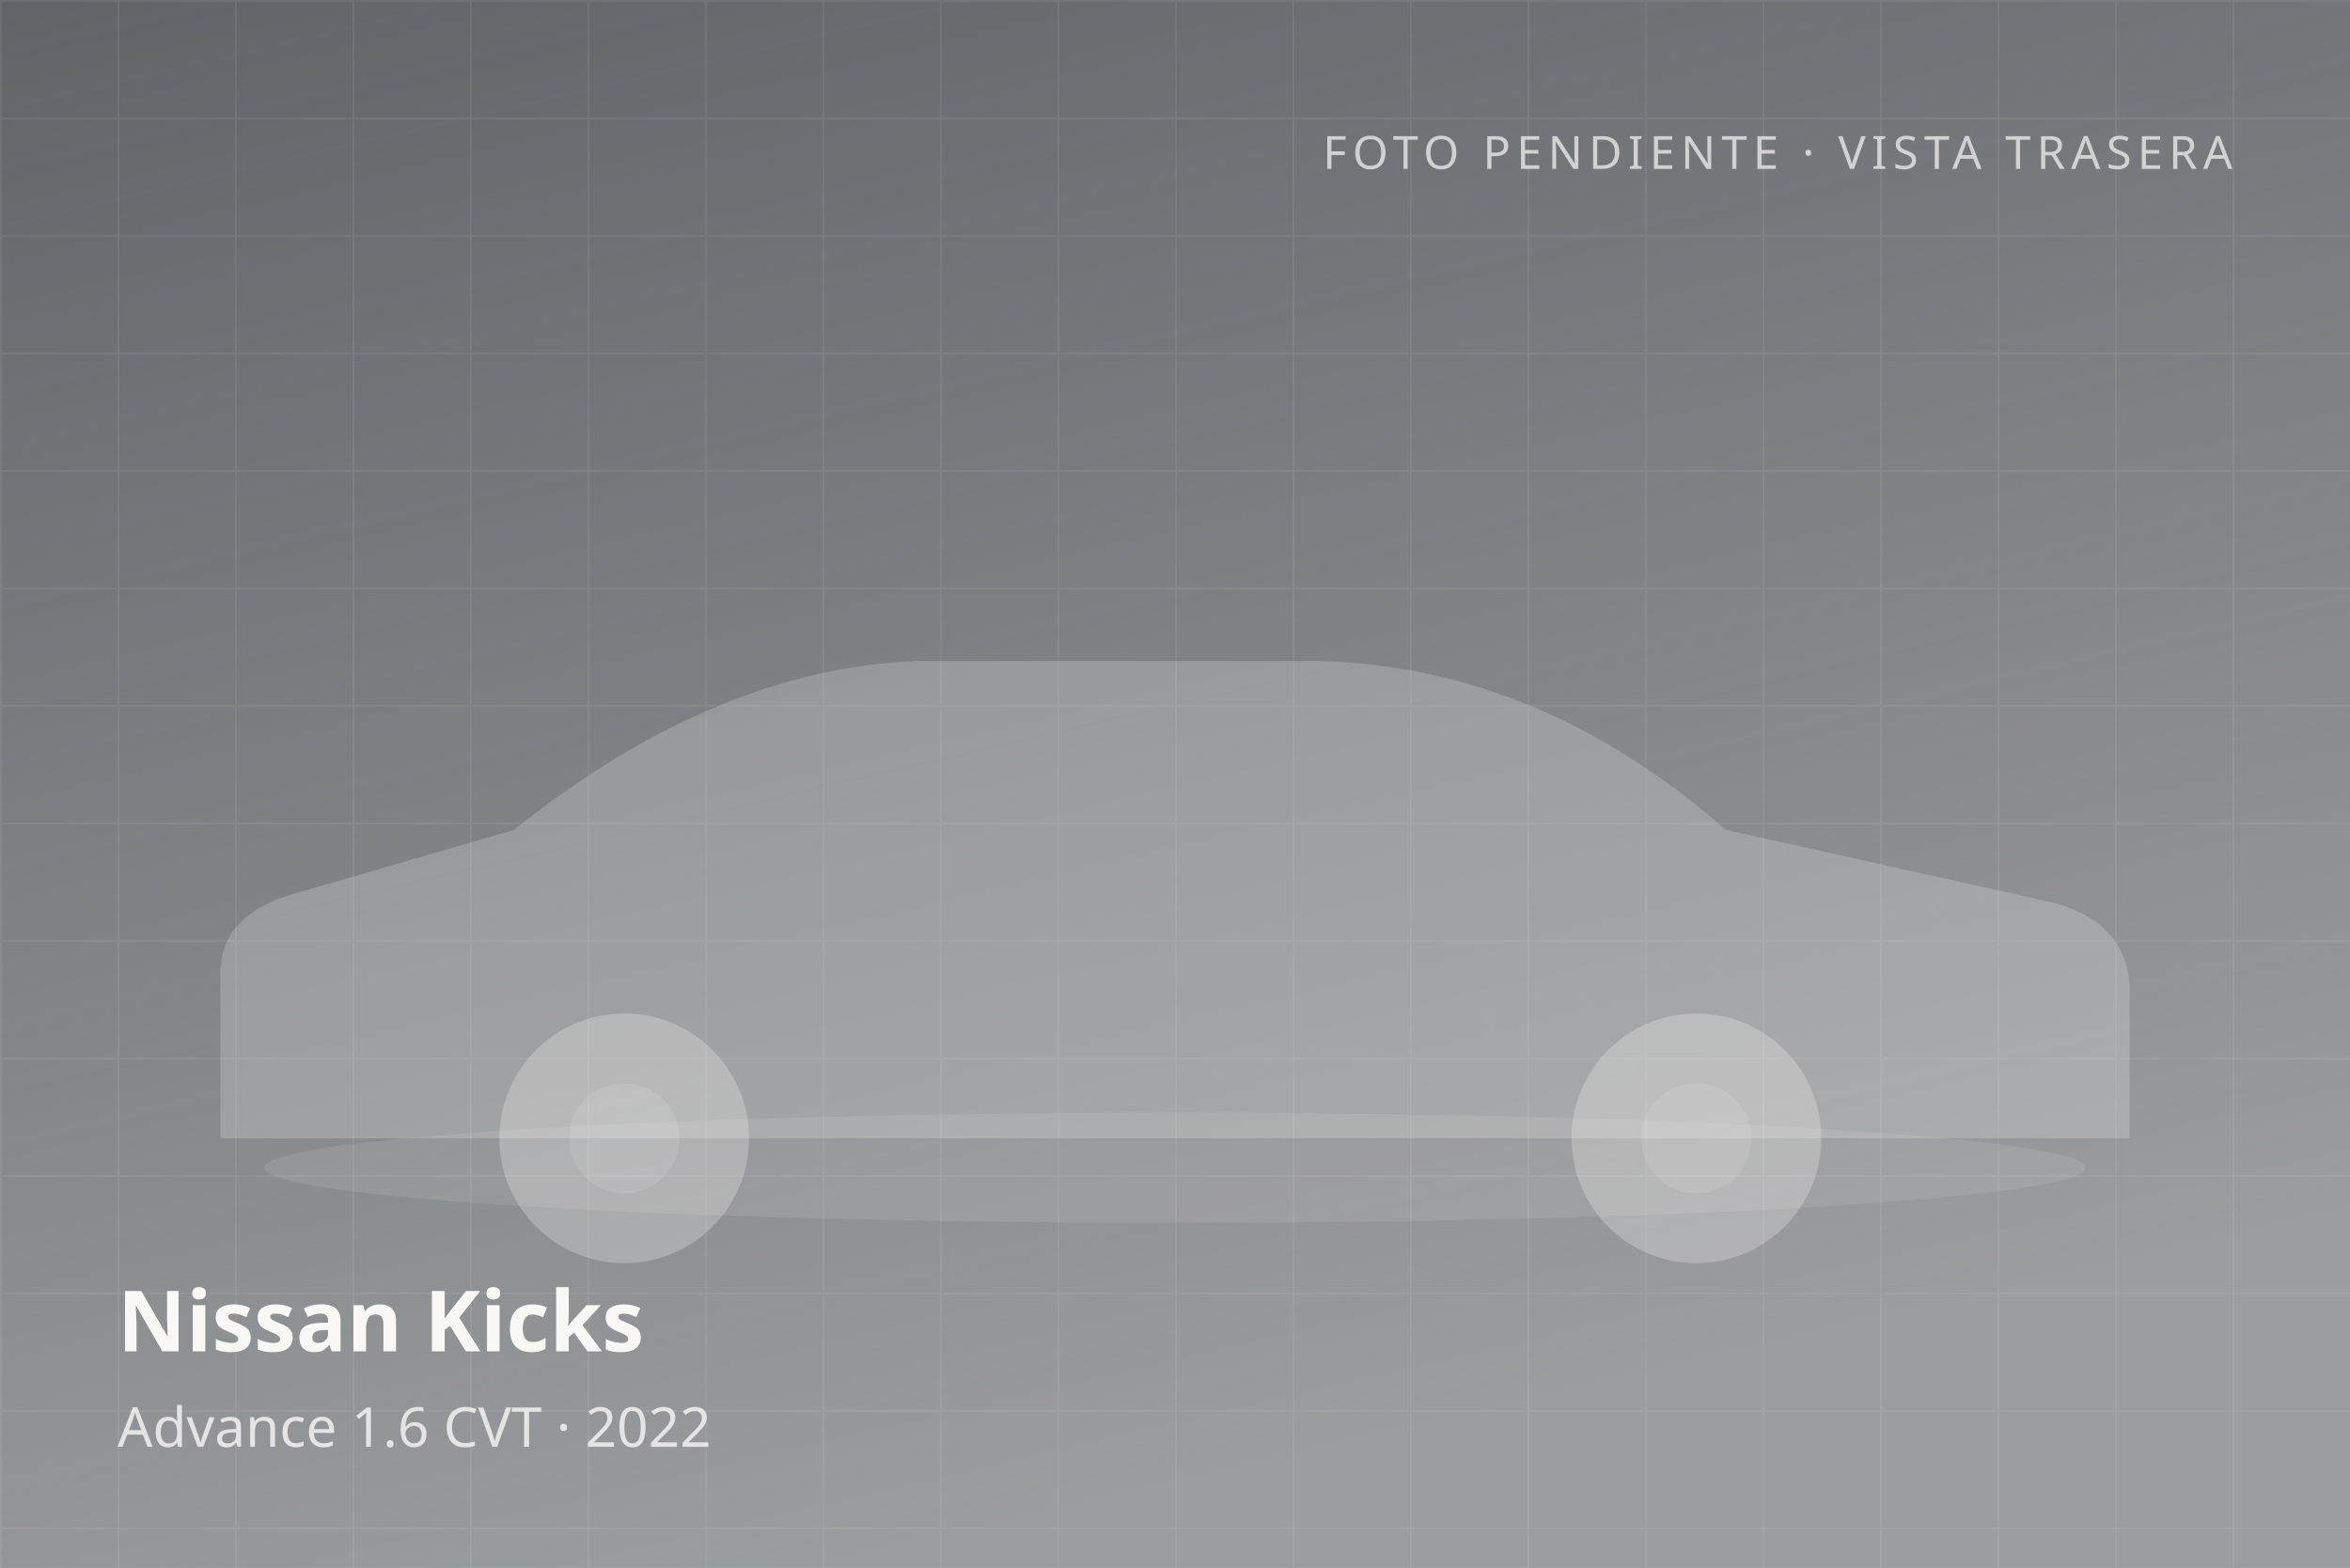
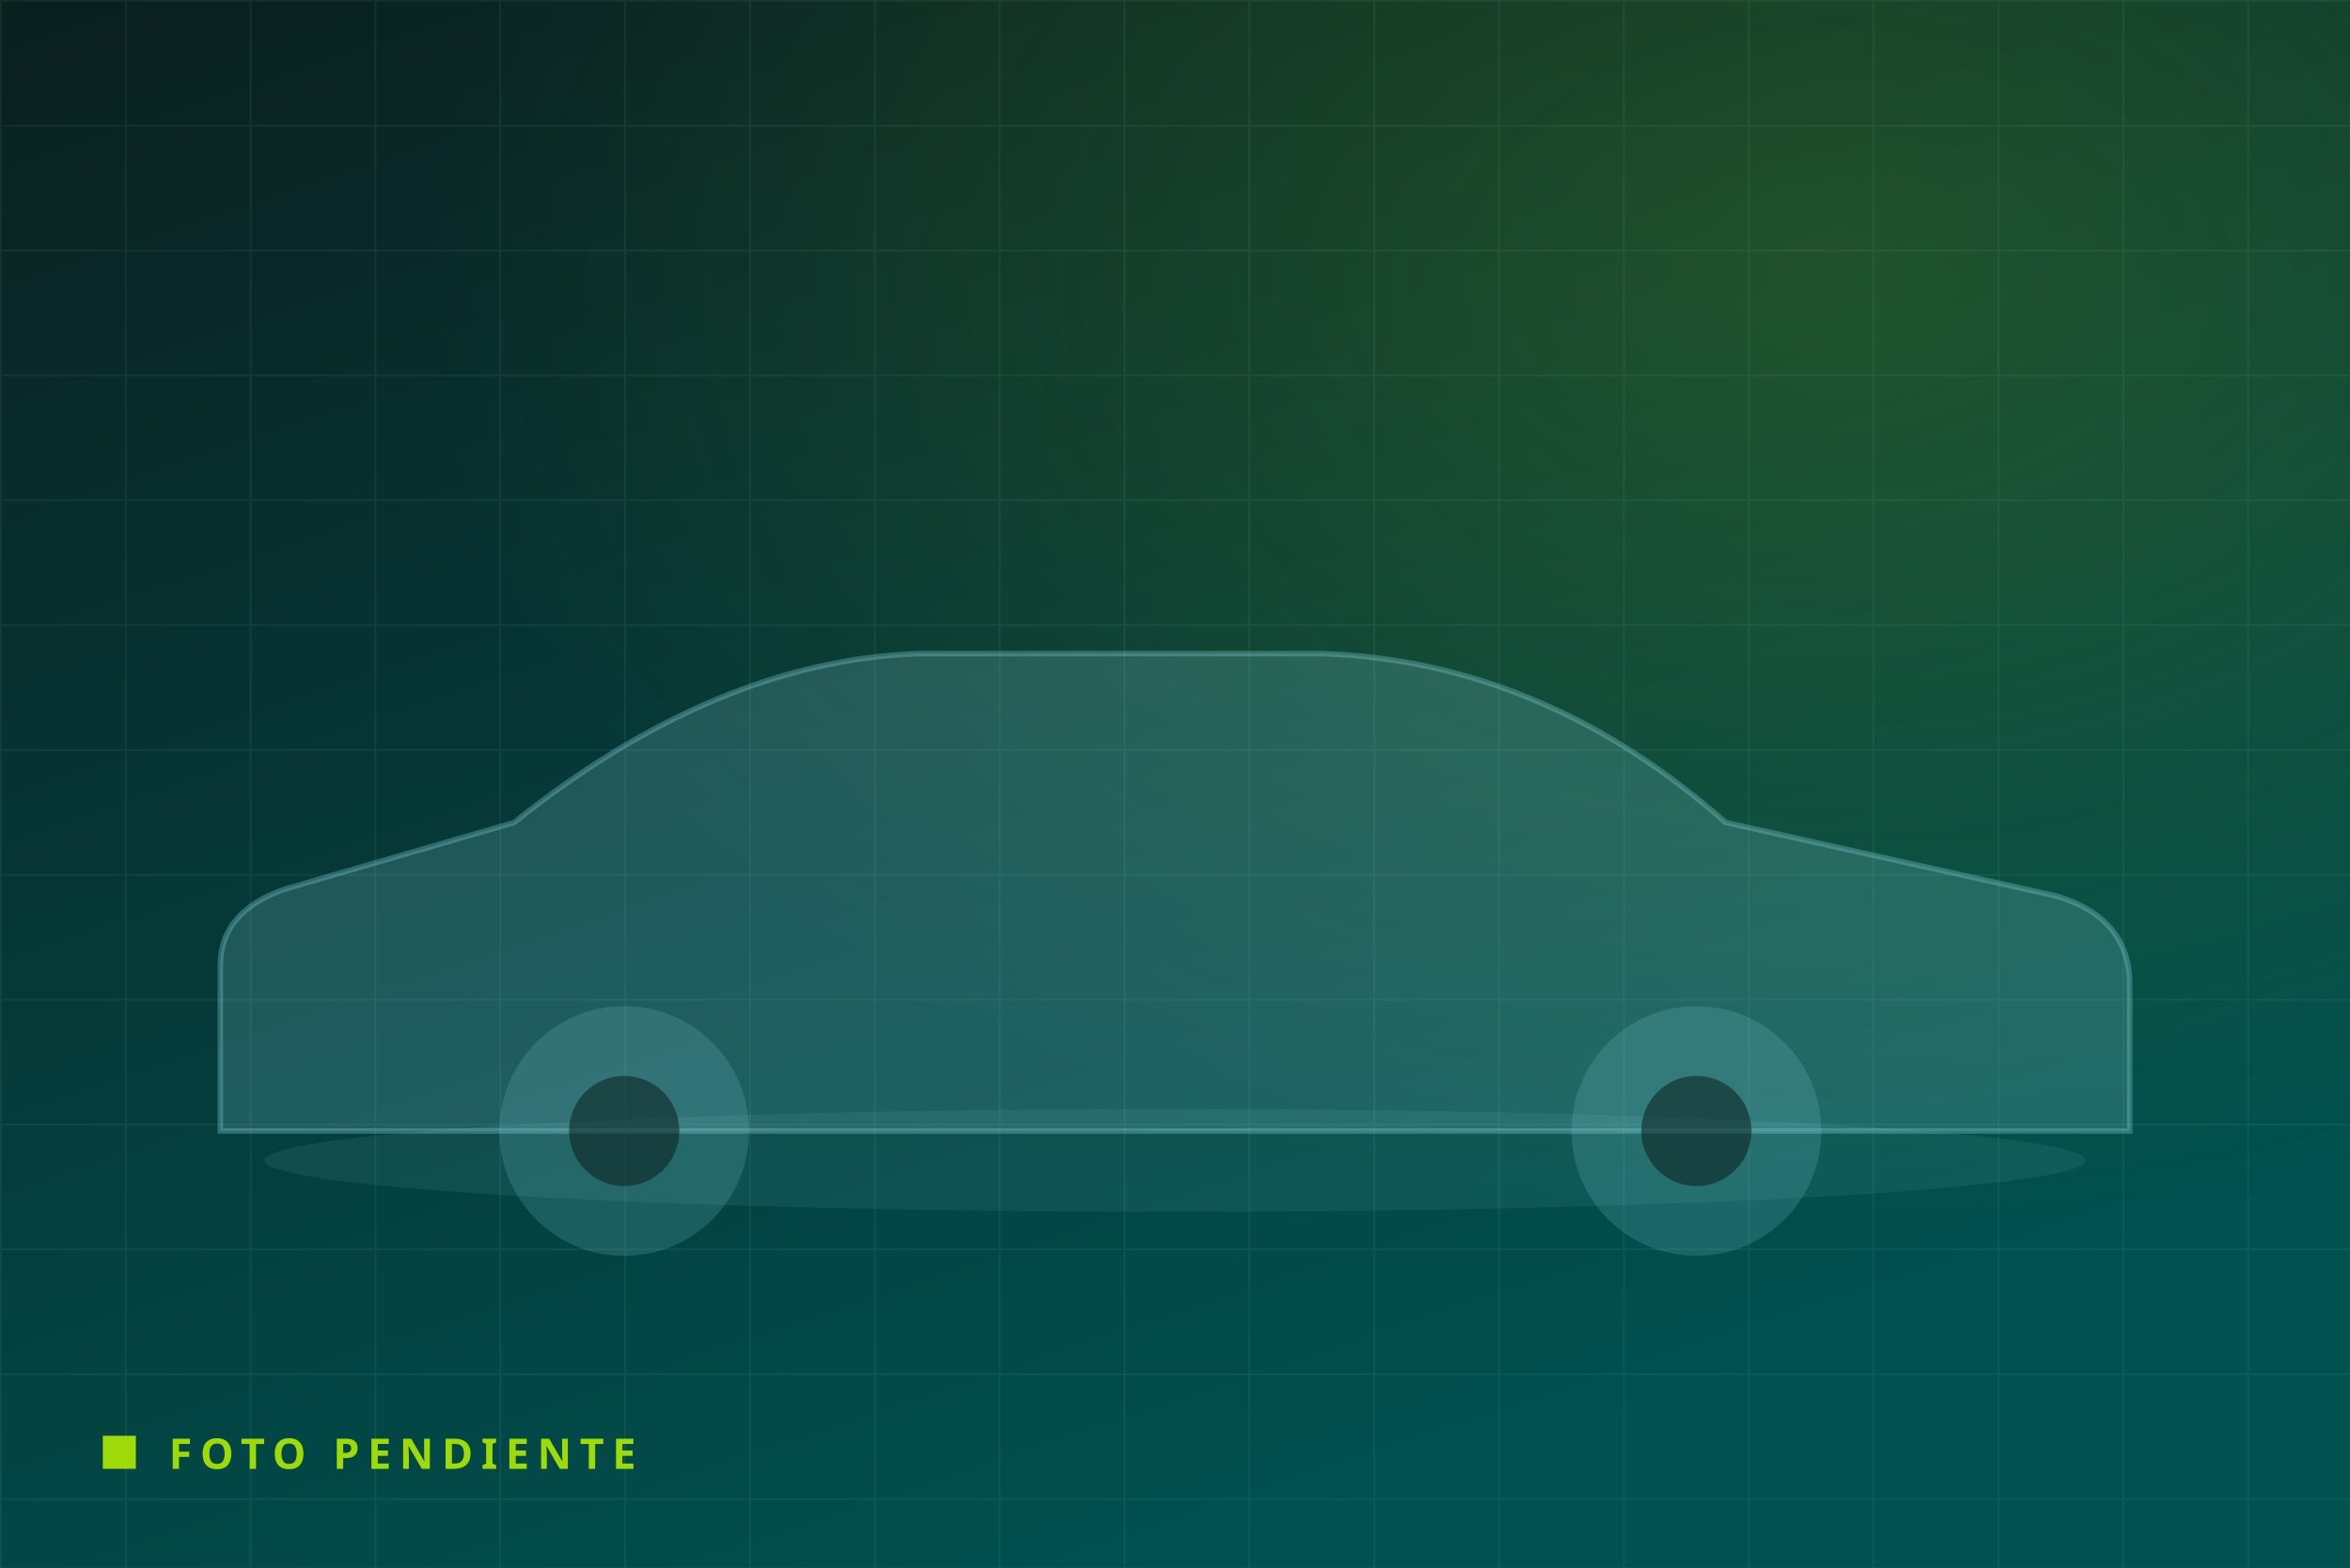
- <svg xmlns="http://www.w3.org/2000/svg" viewBox="0 0 640 427" width="640" height="427" role="img" aria-label="Imagen de referencia pendiente de Nissan Kicks">
+ <svg xmlns="http://www.w3.org/2000/svg" viewBox="0 0 640 427" width="640" height="427" role="img" aria-label="Imagen de referencia pendiente">
  <defs>
-     <linearGradient id="fondo" x1="0" y1="0" x2="0.35" y2="1">
-       <stop offset="0%" stop-color="#585c60" stop-opacity="0.95" />
-       <stop offset="100%" stop-color="#585c60" stop-opacity="0.6" />
+     <linearGradient id="fg42" x1="0" y1="0" x2="0.5" y2="1">
+       <stop offset="0%" stop-color="#0A1F1E" />
+       <stop offset="100%" stop-color="#005150" />
    </linearGradient>
-     <pattern id="rejilla" width="32" height="32" patternUnits="userSpaceOnUse">
-       <path d="M32 0 L0 0 0 32" fill="none" stroke="#faf8f5" stroke-opacity="0.07" stroke-width="1" />
+     <radialGradient id="hg42" cx="0.78" cy="0.18" r="0.6">
+       <stop offset="0%" stop-color="#AEEA00" stop-opacity="0.16" />
+       <stop offset="100%" stop-color="#AEEA00" stop-opacity="0" />
+     </radialGradient>
+     <pattern id="rg42" width="34" height="34" patternUnits="userSpaceOnUse">
+       <path d="M34 0 L0 0 0 34" fill="none" stroke="#7ECAD1" stroke-opacity="0.08" stroke-width="1" />
    </pattern>
  </defs>
-   <rect width="640" height="427" fill="url(#fondo)" />
-   <rect width="640" height="427" fill="url(#rejilla)" />
-   <g transform="translate(0,60)">
-     <ellipse cx="320" cy="258" rx="248" ry="15" fill="#faf8f5" opacity="0.10" />
-     <path d="M60 250 L60 205 Q60 190 78 184 L140 166 Q195 122 250 120 L360 120 Q420 122 470 166 L560 186 Q580 192 580 210 L580 250 Z" fill="#faf8f5" opacity="0.20" />
-     <circle cx="170" cy="250" r="34" fill="#faf8f5" opacity="0.26" />
-     <circle cx="170" cy="250" r="15" fill="#faf8f5" opacity="0.12" />
-     <circle cx="462" cy="250" r="34" fill="#faf8f5" opacity="0.26" />
-     <circle cx="462" cy="250" r="15" fill="#faf8f5" opacity="0.12" />
+   <rect width="640" height="427" fill="url(#fg42)" />
+   <rect width="640" height="427" fill="url(#rg42)" />
+   <rect width="640" height="427" fill="url(#hg42)" />
+   <g transform="translate(0,58)">
+     <ellipse cx="320" cy="258" rx="248" ry="14" fill="#7ECAD1" opacity="0.10" />
+     <path d="M60 250 L60 205 Q60 190 78 184 L140 166 Q195 122 250 120 L360 120 Q420 122 470 166 L560 186 Q580 192 580 210 L580 250 Z" fill="#7ECAD1" opacity="0.22" />
+     <path d="M60 250 L60 205 Q60 190 78 184 L140 166 Q195 122 250 120 L360 120 Q420 122 470 166 L560 186 Q580 192 580 210 L580 250 Z" fill="none" stroke="#7ECAD1" stroke-opacity="0.35" stroke-width="1.5" />
+     <circle cx="170" cy="250" r="34" fill="#7ECAD1" opacity="0.20" />
+     <circle cx="170" cy="250" r="15" fill="#0A1F1E" opacity="0.55" />
+     <circle cx="462" cy="250" r="34" fill="#7ECAD1" opacity="0.20" />
+     <circle cx="462" cy="250" r="15" fill="#0A1F1E" opacity="0.55" />
  </g>
-   <text x="608" y="46" text-anchor="end" font-family="system-ui, sans-serif" font-size="12.5" letter-spacing="1.6" fill="#faf8f5" opacity="0.7">FOTO PENDIENTE · VISTA TRASERA</text>
-   <text x="32" y="368" font-family="system-ui, sans-serif" font-size="23" font-weight="700" fill="#faf8f5">Nissan Kicks</text>
-   <text x="32" y="394" font-family="system-ui, sans-serif" font-size="15" fill="#faf8f5" opacity="0.8">Advance 1.6 CVT · 2022</text>
+   <g opacity="0.9">
+     <rect x="28" y="391" width="9" height="9" fill="#AEEA00" />
+     <text x="46" y="400" font-family="system-ui, sans-serif" font-size="11.5" font-weight="600" letter-spacing="2.2" fill="#AEEA00">FOTO PENDIENTE</text>
+   </g>
</svg>
